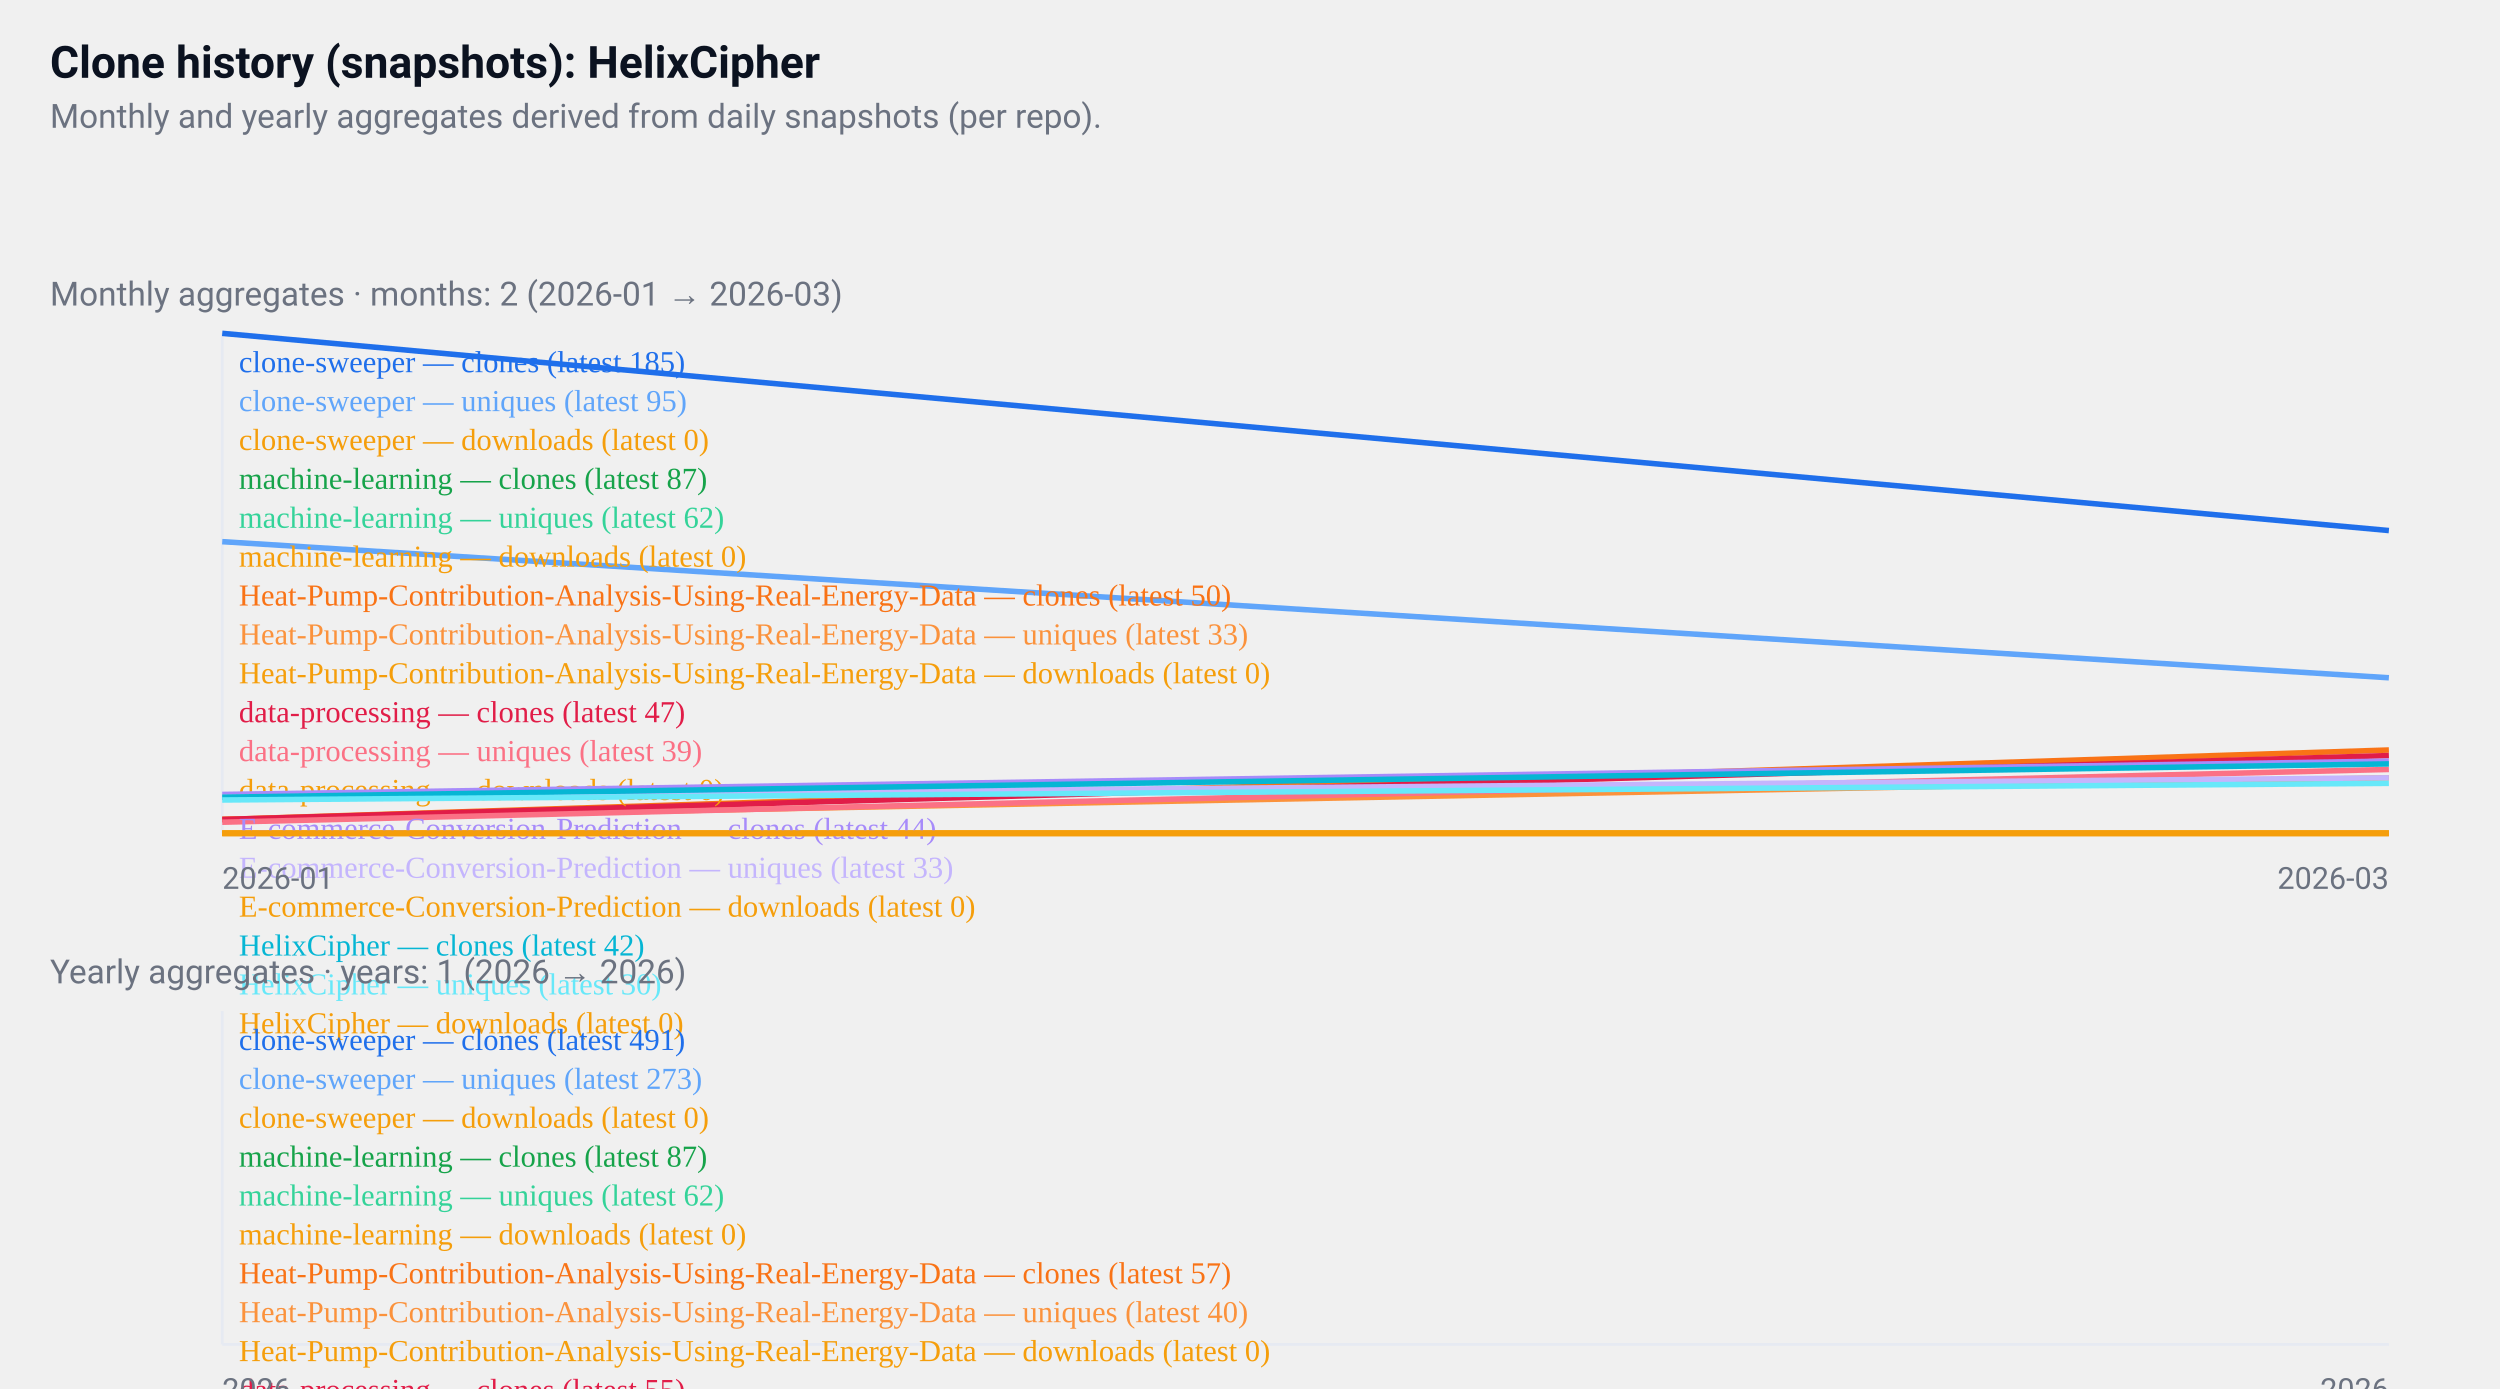
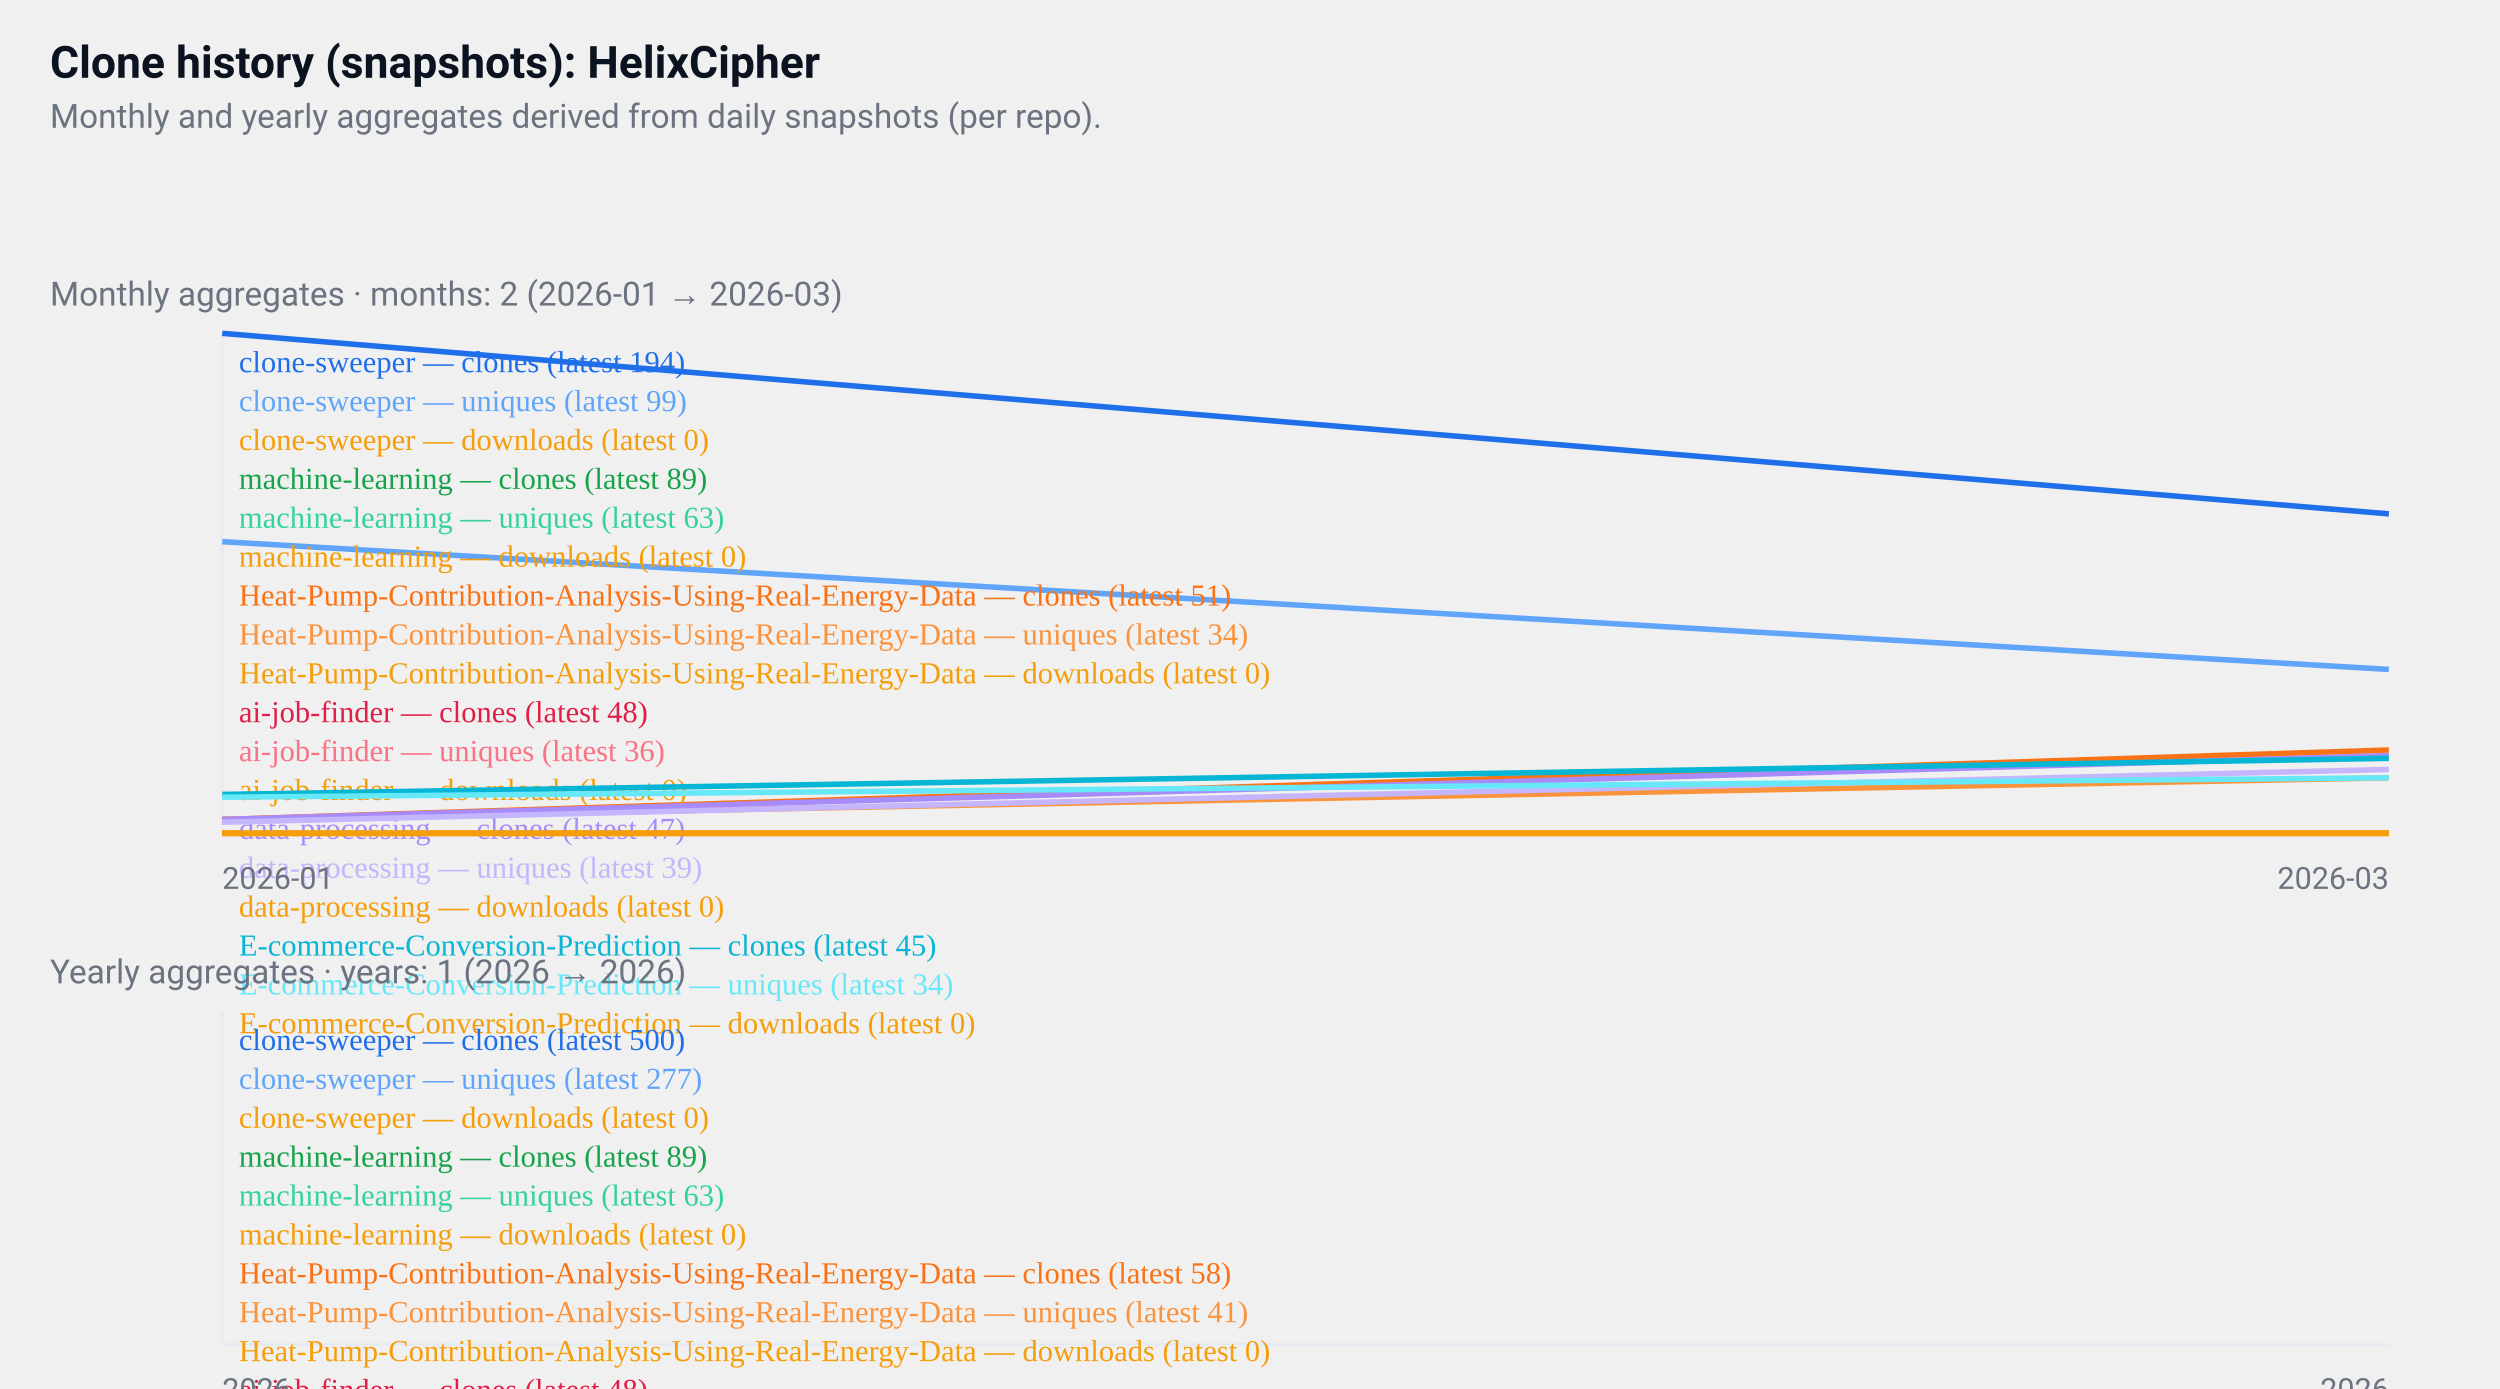
<svg xmlns="http://www.w3.org/2000/svg" width="900" height="500" viewBox="0 0 900 500" role="img" aria-label="GitHub repositories clone history">
  <style>
  .card { font-family: "Segoe UI", Roboto, "Helvetica Neue", Arial, sans-serif; }
  .title { font-weight:700; font-size:16px; fill:#0b1220; }
  .muted { font-size:12px; fill:#6b7280; }
  .axis { font-size:11px; fill:#6b7280; }
  .line { fill:none; stroke-width:2; }
  @media (prefers-color-scheme: dark) {
    .title, .muted, .axis { fill: #ffffff; }
  }
</style>
  <rect x="0" y="0" width="900" height="500" fill="transparent" />
  <text x="18" y="28" class="title card">
  Clone history (snapshots): HelixCipher
</text>
  <text x="18" y="46" class="muted card">
  Monthly and yearly aggregates derived from daily snapshots (per repo).
</text>
  <g transform="translate(0,96)">
    <text x="18" y="14" class="muted card">
    Monthly aggregates · months: 2 (2026-01 → 2026-03)
  </text>
    <line x1="80" y1="24" x2="80" y2="204" stroke="#e6eaf2" />
    <line x1="80" y1="204" x2="860" y2="204" stroke="#e6eaf2" />
-     <polyline points="80,24 860,95" class="line" style="stroke:#1f6feb" />
+     <polyline points="80,24 860,89" class="line" style="stroke:#1f6feb" />
    <text x="86" y="38" class="axis" style="fill:#1f6feb">
-       clone-sweeper — clones (latest 185)
+       clone-sweeper — clones (latest 194)
    </text>
-     <polyline points="80,99 860,148" class="line" style="stroke:#60a5fa" />
+     <polyline points="80,99 860,145" class="line" style="stroke:#60a5fa" />
    <text x="86" y="52" class="axis" style="fill:#60a5fa">
-       clone-sweeper — uniques (latest 95)
+       clone-sweeper — uniques (latest 99)
    </text>
    <polyline points="80,204 860,204" class="line" style="stroke:#f59e0b" />
    <text x="86" y="66" class="axis" style="fill:#f59e0b">
      clone-sweeper — downloads (latest 0)
    </text>
-     <polyline points="860,152" class="line" style="stroke:#16a34a" />
+     <polyline points="860,151" class="line" style="stroke:#16a34a" />
    <text x="86" y="80" class="axis" style="fill:#16a34a">
-       machine-learning — clones (latest 87)
+       machine-learning — clones (latest 89)
    </text>
-     <polyline points="860,167" class="line" style="stroke:#34d399" />
+     <polyline points="860,166" class="line" style="stroke:#34d399" />
    <text x="86" y="94" class="axis" style="fill:#34d399">
-       machine-learning — uniques (latest 62)
+       machine-learning — uniques (latest 63)
    </text>
    <polyline points="860,204" class="line" style="stroke:#f59e0b" />
    <text x="86" y="108" class="axis" style="fill:#f59e0b">
      machine-learning — downloads (latest 0)
    </text>
    <polyline points="80,199 860,174" class="line" style="stroke:#f97316" />
    <text x="86" y="122" class="axis" style="fill:#f97316">
-       Heat-Pump-Contribution-Analysis-Using-Real-Energy-Data — clones (latest 50)
+       Heat-Pump-Contribution-Analysis-Using-Real-Energy-Data — clones (latest 51)
    </text>
    <polyline points="80,199 860,184" class="line" style="stroke:#fb923c" />
    <text x="86" y="136" class="axis" style="fill:#fb923c">
-       Heat-Pump-Contribution-Analysis-Using-Real-Energy-Data — uniques (latest 33)
+       Heat-Pump-Contribution-Analysis-Using-Real-Energy-Data — uniques (latest 34)
    </text>
    <polyline points="80,204 860,204" class="line" style="stroke:#f59e0b" />
    <text x="86" y="150" class="axis" style="fill:#f59e0b">
      Heat-Pump-Contribution-Analysis-Using-Real-Energy-Data — downloads (latest 0)
    </text>
-     <polyline points="80,199 860,176" class="line" style="stroke:#e11d48" />
+     <polyline points="860,175" class="line" style="stroke:#e11d48" />
    <text x="86" y="164" class="axis" style="fill:#e11d48">
+       ai-job-finder — clones (latest 48)
+     </text>
+     <polyline points="860,182" class="line" style="stroke:#fb7185" />
+     <text x="86" y="178" class="axis" style="fill:#fb7185">
+       ai-job-finder — uniques (latest 36)
+     </text>
+     <polyline points="860,204" class="line" style="stroke:#f59e0b" />
+     <text x="86" y="192" class="axis" style="fill:#f59e0b">
+       ai-job-finder — downloads (latest 0)
+     </text>
+     <polyline points="80,199 860,176" class="line" style="stroke:#a78bfa" />
+     <text x="86" y="206" class="axis" style="fill:#a78bfa">
      data-processing — clones (latest 47)
    </text>
-     <polyline points="80,200 860,181" class="line" style="stroke:#fb7185" />
-     <text x="86" y="178" class="axis" style="fill:#fb7185">
+     <polyline points="80,200 860,181" class="line" style="stroke:#c4b5fd" />
+     <text x="86" y="220" class="axis" style="fill:#c4b5fd">
      data-processing — uniques (latest 39)
    </text>
    <polyline points="80,204 860,204" class="line" style="stroke:#f59e0b" />
-     <text x="86" y="192" class="axis" style="fill:#f59e0b">
+     <text x="86" y="234" class="axis" style="fill:#f59e0b">
      data-processing — downloads (latest 0)
    </text>
-     <polyline points="80,190 860,178" class="line" style="stroke:#a78bfa" />
-     <text x="86" y="206" class="axis" style="fill:#a78bfa">
-       E-commerce-Conversion-Prediction — clones (latest 44)
+     <polyline points="80,190 860,177" class="line" style="stroke:#06b6d4" />
+     <text x="86" y="248" class="axis" style="fill:#06b6d4">
+       E-commerce-Conversion-Prediction — clones (latest 45)
    </text>
-     <polyline points="80,191 860,184" class="line" style="stroke:#c4b5fd" />
-     <text x="86" y="220" class="axis" style="fill:#c4b5fd">
-       E-commerce-Conversion-Prediction — uniques (latest 33)
-     </text>
-     <polyline points="80,204 860,204" class="line" style="stroke:#f59e0b" />
-     <text x="86" y="234" class="axis" style="fill:#f59e0b">
-       E-commerce-Conversion-Prediction — downloads (latest 0)
-     </text>
-     <polyline points="80,191 860,179" class="line" style="stroke:#06b6d4" />
-     <text x="86" y="248" class="axis" style="fill:#06b6d4">
-       HelixCipher — clones (latest 42)
-     </text>
-     <polyline points="80,192 860,186" class="line" style="stroke:#67e8f9" />
+     <polyline points="80,191 860,184" class="line" style="stroke:#67e8f9" />
    <text x="86" y="262" class="axis" style="fill:#67e8f9">
-       HelixCipher — uniques (latest 30)
+       E-commerce-Conversion-Prediction — uniques (latest 34)
    </text>
    <polyline points="80,204 860,204" class="line" style="stroke:#f59e0b" />
    <text x="86" y="276" class="axis" style="fill:#f59e0b">
-       HelixCipher — downloads (latest 0)
+       E-commerce-Conversion-Prediction — downloads (latest 0)
    </text>
    <text x="80" y="224" class="axis card">2026-01</text>
    <text x="860" y="224" class="axis card" text-anchor="end">2026-03</text>
  </g>
  <g transform="translate(0,340)">
    <text x="18" y="14" class="muted card">
    Yearly aggregates · years: 1 (2026 → 2026)
  </text>
    <line x1="80" y1="24" x2="80" y2="144" stroke="#e6eaf2" />
    <line x1="80" y1="144" x2="860" y2="144" stroke="#e6eaf2" />
    <polyline points="470,24" class="line" style="stroke:#1f6feb" />
    <text x="86" y="38" class="axis" style="fill:#1f6feb">
-       clone-sweeper — clones (latest 491)
+       clone-sweeper — clones (latest 500)
    </text>
    <polyline points="470,77" class="line" style="stroke:#60a5fa" />
    <text x="86" y="52" class="axis" style="fill:#60a5fa">
-       clone-sweeper — uniques (latest 273)
+       clone-sweeper — uniques (latest 277)
    </text>
    <polyline points="470,144" class="line" style="stroke:#f59e0b" />
    <text x="86" y="66" class="axis" style="fill:#f59e0b">
      clone-sweeper — downloads (latest 0)
    </text>
    <polyline points="470,122" class="line" style="stroke:#16a34a" />
    <text x="86" y="80" class="axis" style="fill:#16a34a">
-       machine-learning — clones (latest 87)
+       machine-learning — clones (latest 89)
    </text>
    <polyline points="470,128" class="line" style="stroke:#34d399" />
    <text x="86" y="94" class="axis" style="fill:#34d399">
-       machine-learning — uniques (latest 62)
+       machine-learning — uniques (latest 63)
    </text>
    <polyline points="470,144" class="line" style="stroke:#f59e0b" />
    <text x="86" y="108" class="axis" style="fill:#f59e0b">
      machine-learning — downloads (latest 0)
    </text>
    <polyline points="470,130" class="line" style="stroke:#f97316" />
    <text x="86" y="122" class="axis" style="fill:#f97316">
-       Heat-Pump-Contribution-Analysis-Using-Real-Energy-Data — clones (latest 57)
+       Heat-Pump-Contribution-Analysis-Using-Real-Energy-Data — clones (latest 58)
    </text>
    <polyline points="470,134" class="line" style="stroke:#fb923c" />
    <text x="86" y="136" class="axis" style="fill:#fb923c">
-       Heat-Pump-Contribution-Analysis-Using-Real-Energy-Data — uniques (latest 40)
+       Heat-Pump-Contribution-Analysis-Using-Real-Energy-Data — uniques (latest 41)
    </text>
    <polyline points="470,144" class="line" style="stroke:#f59e0b" />
    <text x="86" y="150" class="axis" style="fill:#f59e0b">
      Heat-Pump-Contribution-Analysis-Using-Real-Energy-Data — downloads (latest 0)
    </text>
-     <polyline points="470,130" class="line" style="stroke:#e11d48" />
+     <polyline points="470,132" class="line" style="stroke:#e11d48" />
    <text x="86" y="164" class="axis" style="fill:#e11d48">
+       ai-job-finder — clones (latest 48)
+     </text>
+     <polyline points="470,135" class="line" style="stroke:#fb7185" />
+     <text x="86" y="178" class="axis" style="fill:#fb7185">
+       ai-job-finder — uniques (latest 36)
+     </text>
+     <polyline points="470,144" class="line" style="stroke:#f59e0b" />
+     <text x="86" y="192" class="axis" style="fill:#f59e0b">
+       ai-job-finder — downloads (latest 0)
+     </text>
+     <polyline points="470,130" class="line" style="stroke:#a78bfa" />
+     <text x="86" y="206" class="axis" style="fill:#a78bfa">
      data-processing — clones (latest 55)
    </text>
-     <polyline points="470,133" class="line" style="stroke:#fb7185" />
-     <text x="86" y="178" class="axis" style="fill:#fb7185">
+     <polyline points="470,133" class="line" style="stroke:#c4b5fd" />
+     <text x="86" y="220" class="axis" style="fill:#c4b5fd">
      data-processing — uniques (latest 45)
    </text>
    <polyline points="470,144" class="line" style="stroke:#f59e0b" />
-     <text x="86" y="192" class="axis" style="fill:#f59e0b">
+     <text x="86" y="234" class="axis" style="fill:#f59e0b">
      data-processing — downloads (latest 0)
    </text>
-     <polyline points="470,127" class="line" style="stroke:#a78bfa" />
-     <text x="86" y="206" class="axis" style="fill:#a78bfa">
-       E-commerce-Conversion-Prediction — clones (latest 67)
+     <polyline points="470,127" class="line" style="stroke:#06b6d4" />
+     <text x="86" y="248" class="axis" style="fill:#06b6d4">
+       E-commerce-Conversion-Prediction — clones (latest 68)
    </text>
-     <polyline points="470,130" class="line" style="stroke:#c4b5fd" />
-     <text x="86" y="220" class="axis" style="fill:#c4b5fd">
-       E-commerce-Conversion-Prediction — uniques (latest 54)
-     </text>
-     <polyline points="470,144" class="line" style="stroke:#f59e0b" />
-     <text x="86" y="234" class="axis" style="fill:#f59e0b">
-       E-commerce-Conversion-Prediction — downloads (latest 0)
-     </text>
-     <polyline points="470,128" class="line" style="stroke:#06b6d4" />
-     <text x="86" y="248" class="axis" style="fill:#06b6d4">
-       HelixCipher — clones (latest 64)
-     </text>
-     <polyline points="470,131" class="line" style="stroke:#67e8f9" />
+     <polyline points="470,130" class="line" style="stroke:#67e8f9" />
    <text x="86" y="262" class="axis" style="fill:#67e8f9">
-       HelixCipher — uniques (latest 50)
+       E-commerce-Conversion-Prediction — uniques (latest 55)
    </text>
    <polyline points="470,144" class="line" style="stroke:#f59e0b" />
    <text x="86" y="276" class="axis" style="fill:#f59e0b">
-       HelixCipher — downloads (latest 0)
+       E-commerce-Conversion-Prediction — downloads (latest 0)
    </text>
    <text x="80" y="164" class="axis card">2026</text>
    <text x="860" y="164" class="axis card" text-anchor="end">2026</text>
  </g>
</svg>
